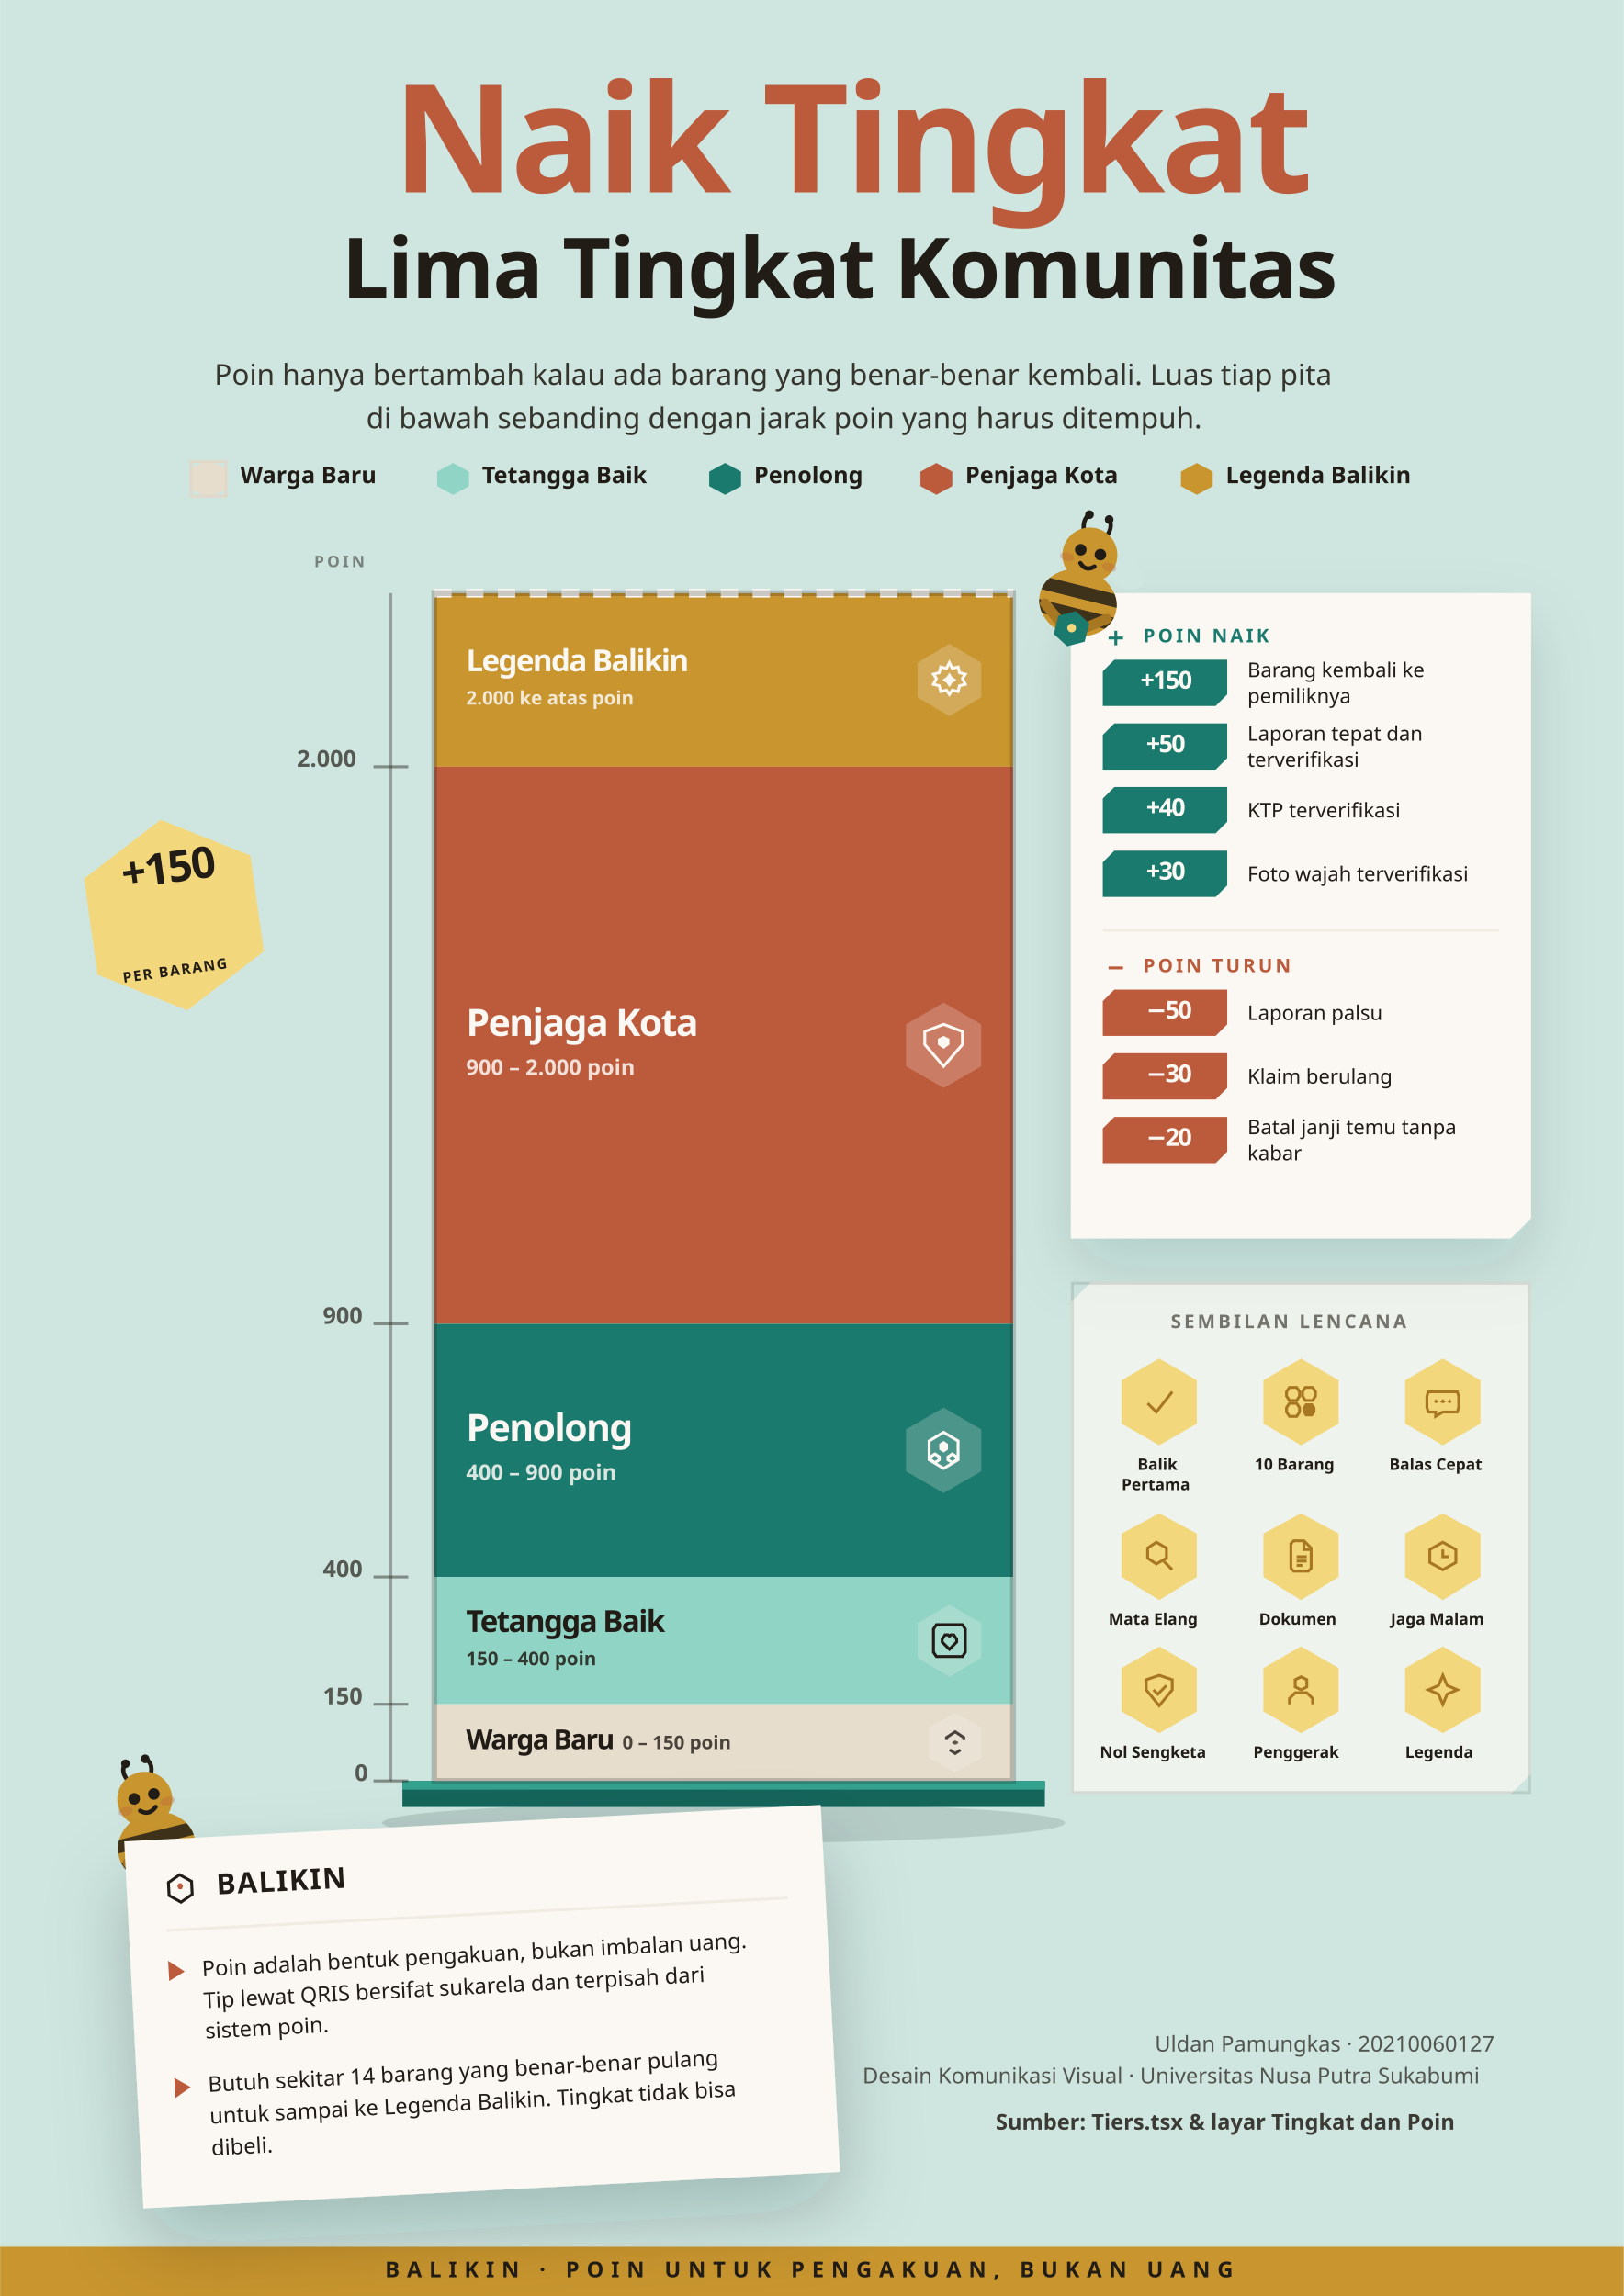
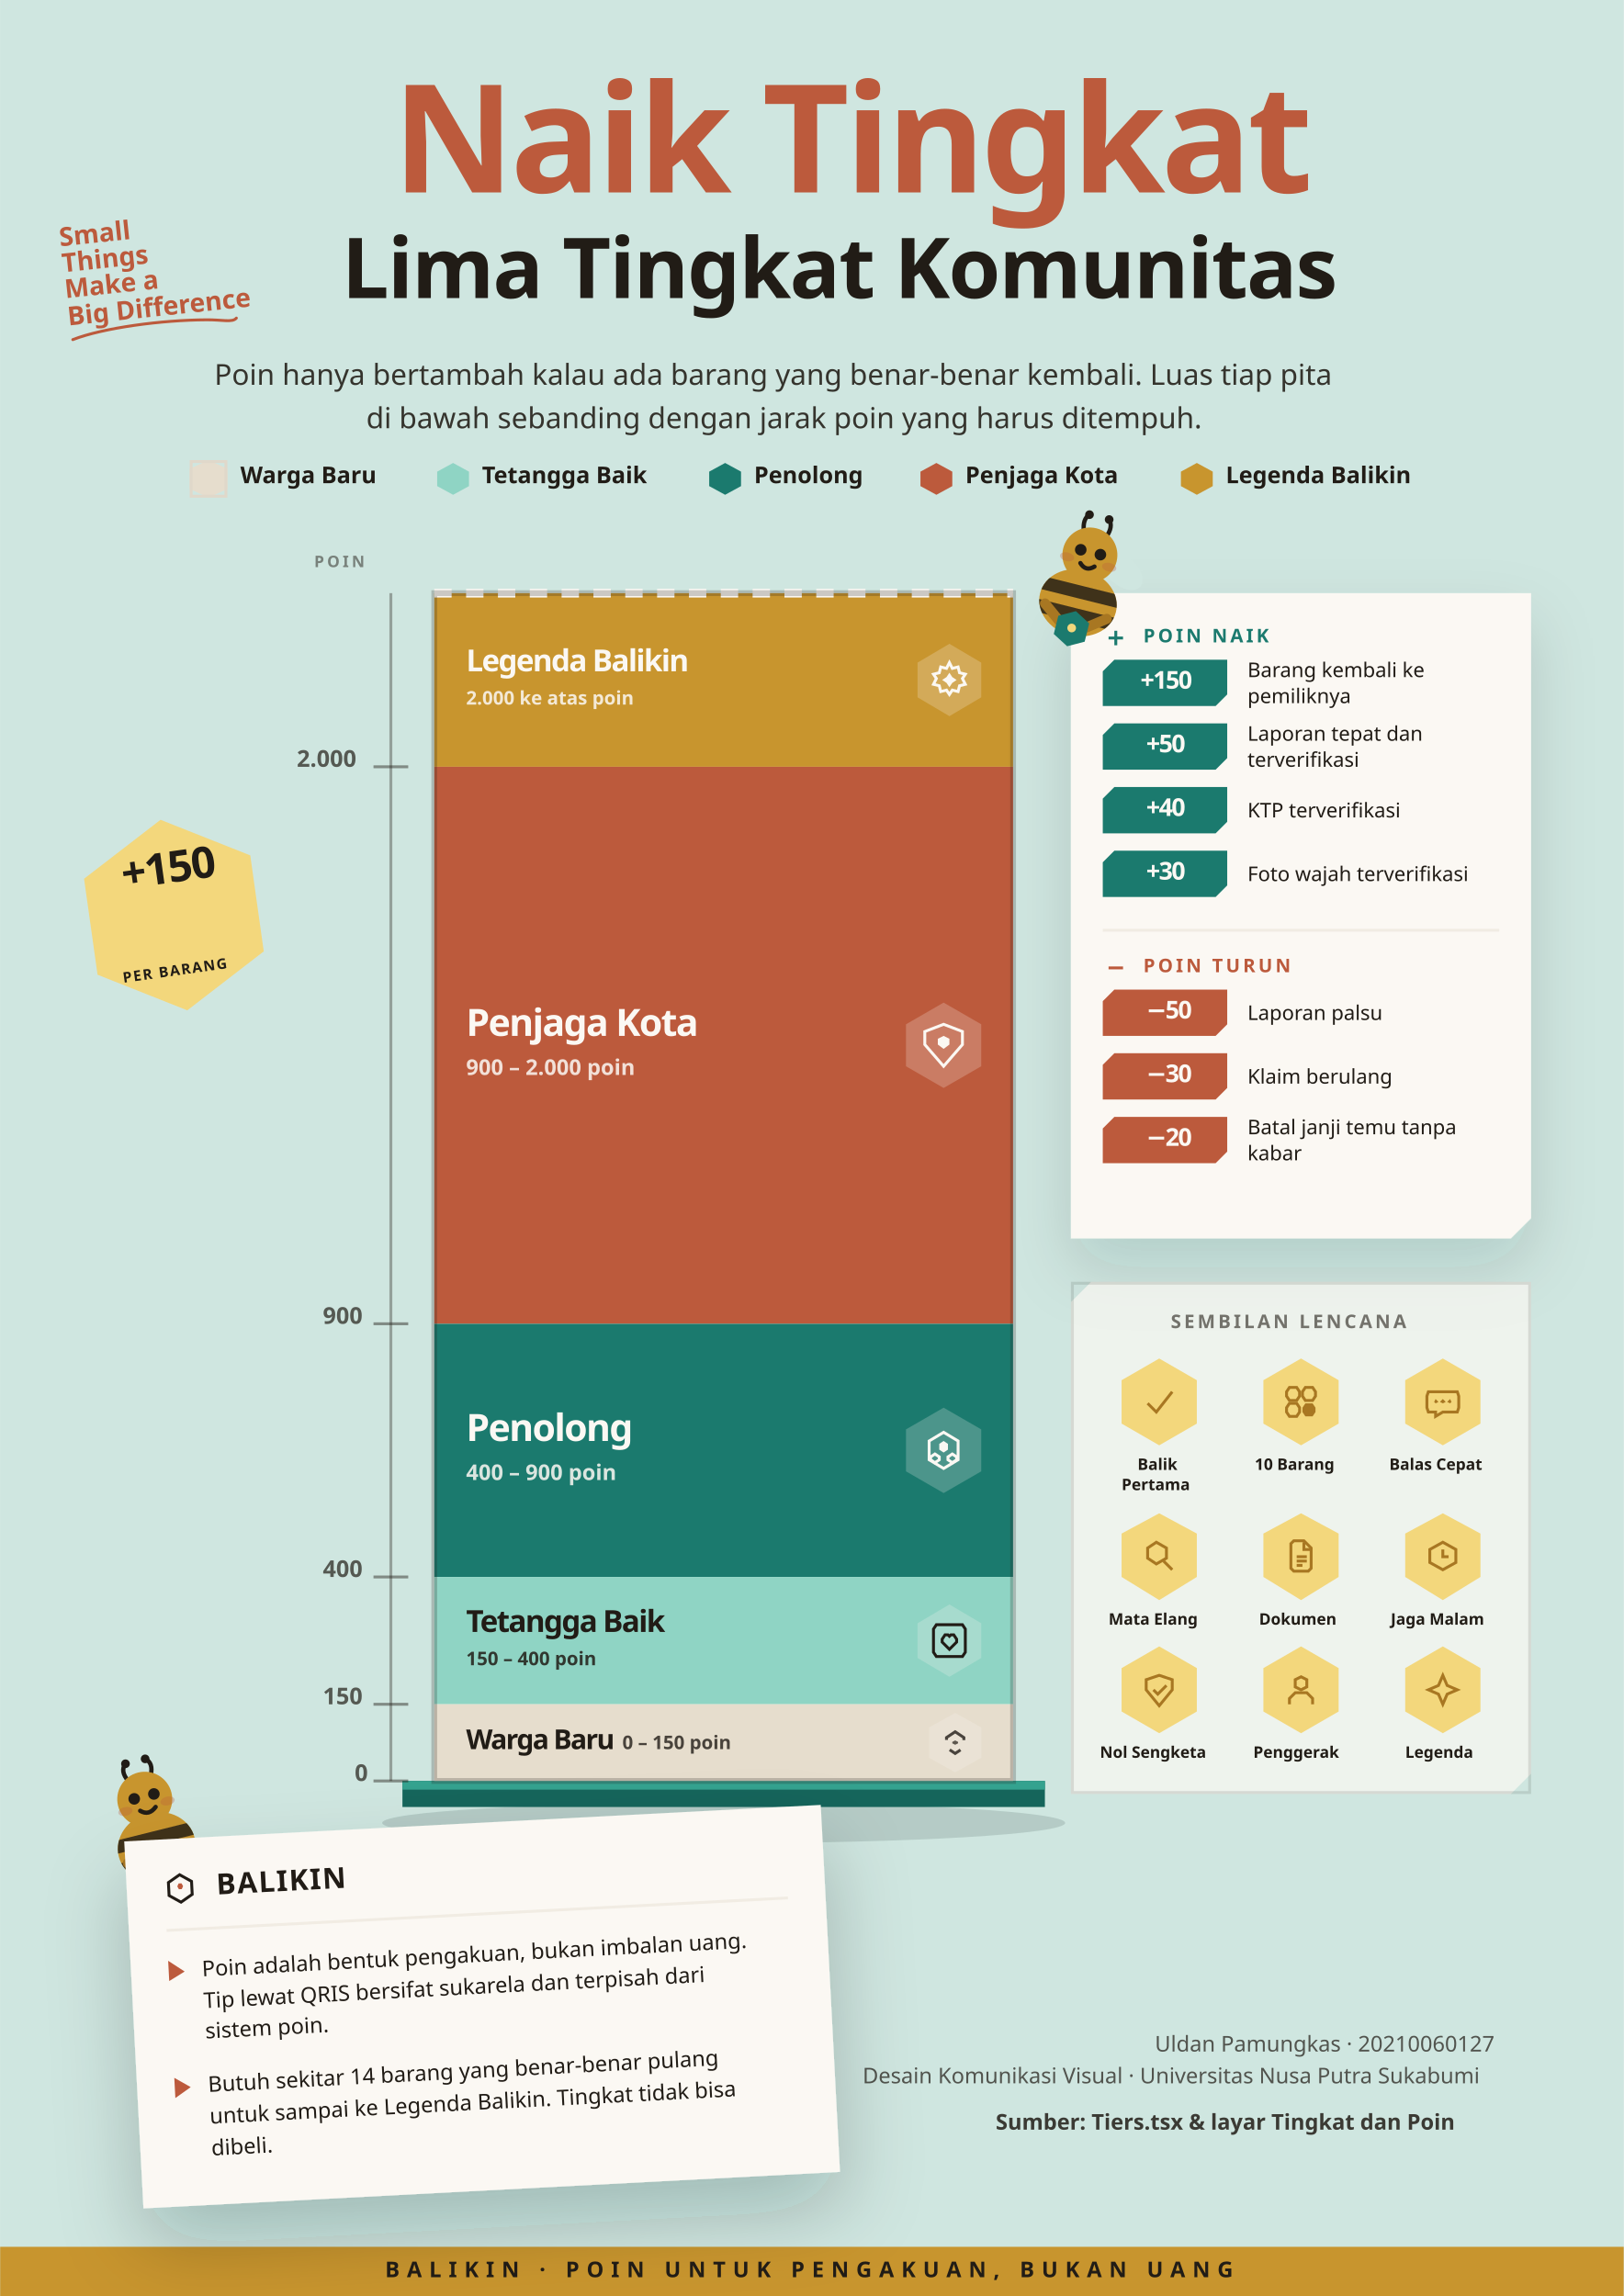
- <svg xmlns="http://www.w3.org/2000/svg" width="297mm" height="420mm" viewBox="0 0 1122 1587" role="img" aria-label="Infografis Balikin — I3 Naik Tingkat">
+ <svg xmlns="http://www.w3.org/2000/svg" width="297mm" height="420mm" viewBox="0 0 1122 1587" role="img" aria-label="Balikin — Naik Tingkat (cadangan)">
  <defs>
    <clipPath id="c3">
      <path d="M656 445L678 458L678 482L656 495L634 482L634 458Z" />
    </clipPath>
    <clipPath id="c5">
      <path d="M652 693L678 708L678 737L652 752L626 737L626 708Z" />
    </clipPath>
    <clipPath id="c7">
      <path d="M652 973L678 988L678 1017L652 1032L626 1017L626 988Z" />
    </clipPath>
    <clipPath id="c9">
      <path d="M656 1109L678 1122L678 1146L656 1159L634 1146L634 1122Z" />
    </clipPath>
    <clipPath id="c11">
      <path d="M660 1184L678 1194L678 1215L660 1225L642 1215L642 1194Z" />
    </clipPath>
    <filter id="f13" x="-60%" y="-60%" width="220%" height="220%">
      <feDropShadow dx="0" dy="20" stdDeviation="22" flood-color="#0C2824" flood-opacity="0.14" />
    </filter>
    <clipPath id="c14">
      <path d="M754 410L1058 410L1058 842L1044 856L740 856L740 424Z" />
    </clipPath>
    <clipPath id="c16">
      <path d="M754 410L1058 410L1058 842L1044 856L740 856L740 424Z" />
    </clipPath>
    <clipPath id="c17">
      <path d="M754 410L1058 410L1058 842L1044 856L740 856L740 424Z" />
    </clipPath>
    <clipPath id="c18">
      <path d="M754 410L1058 410L1058 842L1044 856L740 856L740 424Z" />
    </clipPath>
    <clipPath id="c19">
      <path d="M770 456L848 456L848 480L840 488L762 488L762 464Z" />
    </clipPath>
    <clipPath id="c20">
      <path d="M754 410L1058 410L1058 842L1044 856L740 856L740 424Z" />
    </clipPath>
    <clipPath id="c21">
      <path d="M754 410L1058 410L1058 842L1044 856L740 856L740 424Z" />
    </clipPath>
    <clipPath id="c22">
      <path d="M754 410L1058 410L1058 842L1044 856L740 856L740 424Z" />
    </clipPath>
    <clipPath id="c23">
      <path d="M770 500L848 500L848 524L840 532L762 532L762 508Z" />
    </clipPath>
    <clipPath id="c24">
      <path d="M754 410L1058 410L1058 842L1044 856L740 856L740 424Z" />
    </clipPath>
    <clipPath id="c25">
      <path d="M754 410L1058 410L1058 842L1044 856L740 856L740 424Z" />
    </clipPath>
    <clipPath id="c26">
      <path d="M754 410L1058 410L1058 842L1044 856L740 856L740 424Z" />
    </clipPath>
    <clipPath id="c27">
      <path d="M770 544L848 544L848 568L840 576L762 576L762 552Z" />
    </clipPath>
    <clipPath id="c28">
      <path d="M754 410L1058 410L1058 842L1044 856L740 856L740 424Z" />
    </clipPath>
    <clipPath id="c29">
      <path d="M754 410L1058 410L1058 842L1044 856L740 856L740 424Z" />
    </clipPath>
    <clipPath id="c30">
      <path d="M754 410L1058 410L1058 842L1044 856L740 856L740 424Z" />
    </clipPath>
    <clipPath id="c31">
      <path d="M770 588L848 588L848 612L840 620L762 620L762 596Z" />
    </clipPath>
    <clipPath id="c32">
      <path d="M754 410L1058 410L1058 842L1044 856L740 856L740 424Z" />
    </clipPath>
    <clipPath id="c33">
      <path d="M754 410L1058 410L1058 842L1044 856L740 856L740 424Z" />
    </clipPath>
    <clipPath id="c34">
      <path d="M754 410L1058 410L1058 842L1044 856L740 856L740 424Z" />
    </clipPath>
    <clipPath id="c36">
      <path d="M754 410L1058 410L1058 842L1044 856L740 856L740 424Z" />
    </clipPath>
    <clipPath id="c37">
      <path d="M754 410L1058 410L1058 842L1044 856L740 856L740 424Z" />
    </clipPath>
    <clipPath id="c38">
      <path d="M754 410L1058 410L1058 842L1044 856L740 856L740 424Z" />
    </clipPath>
    <clipPath id="c39">
      <path d="M770 684L848 684L848 708L840 716L762 716L762 692Z" />
    </clipPath>
    <clipPath id="c40">
      <path d="M754 410L1058 410L1058 842L1044 856L740 856L740 424Z" />
    </clipPath>
    <clipPath id="c41">
      <path d="M754 410L1058 410L1058 842L1044 856L740 856L740 424Z" />
    </clipPath>
    <clipPath id="c42">
      <path d="M754 410L1058 410L1058 842L1044 856L740 856L740 424Z" />
    </clipPath>
    <clipPath id="c43">
      <path d="M770 728L848 728L848 752L840 760L762 760L762 736Z" />
    </clipPath>
    <clipPath id="c44">
      <path d="M754 410L1058 410L1058 842L1044 856L740 856L740 424Z" />
    </clipPath>
    <clipPath id="c45">
      <path d="M754 410L1058 410L1058 842L1044 856L740 856L740 424Z" />
    </clipPath>
    <clipPath id="c46">
      <path d="M754 410L1058 410L1058 842L1044 856L740 856L740 424Z" />
    </clipPath>
    <clipPath id="c47">
      <path d="M770 772L848 772L848 796L840 804L762 804L762 780Z" />
    </clipPath>
    <clipPath id="c48">
      <path d="M754 410L1058 410L1058 842L1044 856L740 856L740 424Z" />
    </clipPath>
    <clipPath id="c49">
      <path d="M754 886L1058 886L1058 1226L1044 1240L740 1240L740 900Z" />
    </clipPath>
    <clipPath id="c50">
      <path d="M754 886L1058 886L1058 1226L1044 1240L740 1240L740 900Z" />
    </clipPath>
    <clipPath id="c51">
      <path d="M754 886L1058 886L1058 1226L1044 1240L740 1240L740 900Z" />
    </clipPath>
    <clipPath id="c52">
      <path d="M801 939L827 954L827 984L801 999L775 984L775 954Z" />
    </clipPath>
    <clipPath id="c54">
      <path d="M754 886L1058 886L1058 1226L1044 1240L740 1240L740 900Z" />
    </clipPath>
    <clipPath id="c55">
      <path d="M754 886L1058 886L1058 1226L1044 1240L740 1240L740 900Z" />
    </clipPath>
    <clipPath id="c56">
      <path d="M754 886L1058 886L1058 1226L1044 1240L740 1240L740 900Z" />
    </clipPath>
    <clipPath id="c57">
      <path d="M899 939L925 954L925 984L899 999L873 984L873 954Z" />
    </clipPath>
    <clipPath id="c59">
      <path d="M754 886L1058 886L1058 1226L1044 1240L740 1240L740 900Z" />
    </clipPath>
    <clipPath id="c60">
      <path d="M754 886L1058 886L1058 1226L1044 1240L740 1240L740 900Z" />
    </clipPath>
    <clipPath id="c61">
      <path d="M754 886L1058 886L1058 1226L1044 1240L740 1240L740 900Z" />
    </clipPath>
    <clipPath id="c62">
      <path d="M997 939L1023 954L1023 984L997 999L971 984L971 954Z" />
    </clipPath>
    <clipPath id="c64">
      <path d="M754 886L1058 886L1058 1226L1044 1240L740 1240L740 900Z" />
    </clipPath>
    <clipPath id="c65">
      <path d="M754 886L1058 886L1058 1226L1044 1240L740 1240L740 900Z" />
    </clipPath>
    <clipPath id="c66">
      <path d="M754 886L1058 886L1058 1226L1044 1240L740 1240L740 900Z" />
    </clipPath>
    <clipPath id="c67">
      <path d="M801 1046L827 1060L827 1090L801 1106L775 1090L775 1060Z" />
    </clipPath>
    <clipPath id="c69">
      <path d="M754 886L1058 886L1058 1226L1044 1240L740 1240L740 900Z" />
    </clipPath>
    <clipPath id="c70">
      <path d="M754 886L1058 886L1058 1226L1044 1240L740 1240L740 900Z" />
    </clipPath>
    <clipPath id="c71">
      <path d="M754 886L1058 886L1058 1226L1044 1240L740 1240L740 900Z" />
    </clipPath>
    <clipPath id="c72">
      <path d="M899 1046L925 1060L925 1090L899 1106L873 1090L873 1060Z" />
    </clipPath>
    <clipPath id="c74">
      <path d="M754 886L1058 886L1058 1226L1044 1240L740 1240L740 900Z" />
    </clipPath>
    <clipPath id="c75">
      <path d="M754 886L1058 886L1058 1226L1044 1240L740 1240L740 900Z" />
    </clipPath>
    <clipPath id="c76">
      <path d="M754 886L1058 886L1058 1226L1044 1240L740 1240L740 900Z" />
    </clipPath>
    <clipPath id="c77">
      <path d="M997 1046L1023 1060L1023 1090L997 1106L971 1090L971 1060Z" />
    </clipPath>
    <clipPath id="c79">
      <path d="M754 886L1058 886L1058 1226L1044 1240L740 1240L740 900Z" />
    </clipPath>
    <clipPath id="c80">
      <path d="M754 886L1058 886L1058 1226L1044 1240L740 1240L740 900Z" />
    </clipPath>
    <clipPath id="c81">
      <path d="M754 886L1058 886L1058 1226L1044 1240L740 1240L740 900Z" />
    </clipPath>
    <clipPath id="c82">
      <path d="M801 1138L827 1153L827 1183L801 1198L775 1183L775 1153Z" />
    </clipPath>
    <clipPath id="c84">
      <path d="M754 886L1058 886L1058 1226L1044 1240L740 1240L740 900Z" />
    </clipPath>
    <clipPath id="c85">
      <path d="M754 886L1058 886L1058 1226L1044 1240L740 1240L740 900Z" />
    </clipPath>
    <clipPath id="c86">
      <path d="M754 886L1058 886L1058 1226L1044 1240L740 1240L740 900Z" />
    </clipPath>
    <clipPath id="c87">
      <path d="M899 1138L925 1153L925 1183L899 1198L873 1183L873 1153Z" />
    </clipPath>
    <clipPath id="c89">
      <path d="M754 886L1058 886L1058 1226L1044 1240L740 1240L740 900Z" />
    </clipPath>
    <clipPath id="c90">
      <path d="M754 886L1058 886L1058 1226L1044 1240L740 1240L740 900Z" />
    </clipPath>
    <clipPath id="c91">
      <path d="M754 886L1058 886L1058 1226L1044 1240L740 1240L740 900Z" />
    </clipPath>
    <clipPath id="c92">
      <path d="M997 1138L1023 1153L1023 1183L997 1198L971 1183L971 1153Z" />
    </clipPath>
    <clipPath id="c94">
      <path d="M754 886L1058 886L1058 1226L1044 1240L740 1240L740 900Z" />
    </clipPath>
-     <filter id="f98" x="-60%" y="-60%" width="220%" height="220%">
+     <filter id="f99" x="-60%" y="-60%" width="220%" height="220%">
      <feDropShadow dx="0" dy="26" stdDeviation="27" flood-color="#0C2824" flood-opacity="0.22" />
    </filter>
-     <clipPath id="c100">
+     <clipPath id="c101">
      <path d="M120 566L178 599L178 666L120 699L62 666L62 599Z" />
    </clipPath>
-     <clipPath id="c101">
+     <clipPath id="c102">
      <path d="M120 566L178 599L178 666L120 699L62 666L62 599Z" />
    </clipPath>
  </defs>
  <rect x="0" y="0" width="1122" height="1587" fill="#CFE6E0" />
  <rect x="0" y="0" width="1122" height="1587" fill="#CFE6E0" />
  <g fill="none">
    <ellipse cx="500" cy="1260" rx="236" ry="14" fill="#0C2824" opacity=".14" />
    <rect x="300" y="410" width="400" height="821" fill="#FBF8F3" />
    <rect x="278" y="1231" width="444" height="18" fill="#15655B" />
    <rect x="278" y="1231" width="444" height="6" fill="#34A28F" />
  </g>
  <g fill="none">
    <path d="M270 410V1231" stroke="#211C16" stroke-width="2" opacity=".35" />
    <path d="M258 530H282" stroke="#211C16" stroke-width="2" opacity=".45" />
    <path d="M258 915H282" stroke="#211C16" stroke-width="2" opacity=".45" />
    <path d="M258 1090H282" stroke="#211C16" stroke-width="2" opacity=".45" />
    <path d="M258 1178H282" stroke="#211C16" stroke-width="2" opacity=".45" />
    <path d="M258 1231H282" stroke="#211C16" stroke-width="2" opacity=".45" />
  </g>
  <g opacity="0.7">
    <text x="205" y="530" font-family="Plus Jakarta Sans" font-size="16" font-weight="700" fill="#211C16">2.000</text>
  </g>
  <g opacity="0.7">
    <text x="223" y="915" font-family="Plus Jakarta Sans" font-size="16" font-weight="700" fill="#211C16">900</text>
  </g>
  <g opacity="0.7">
    <text x="223" y="1090" font-family="Plus Jakarta Sans" font-size="16" font-weight="700" fill="#211C16">400</text>
  </g>
  <g opacity="0.7">
    <text x="223" y="1178" font-family="Plus Jakarta Sans" font-size="16" font-weight="700" fill="#211C16">150</text>
  </g>
  <g opacity="0.7">
    <text x="245" y="1231" font-family="Plus Jakarta Sans" font-size="16" font-weight="700" fill="#211C16">0</text>
  </g>
  <g opacity="0.5">
    <text x="217" y="392" font-family="Plus Jakarta Sans" font-size="11" font-weight="700" fill="#211C16" letter-spacing="2">POIN</text>
  </g>
  <rect x="300" y="410" width="400" height="120" fill="#C8952E" />
  <text x="322" y="464" font-family="Archivo" font-size="21" font-weight="700" fill="#FBF8F3" letter-spacing="-1">Legenda Balikin</text>
  <g opacity="0.85">
    <text x="322" y="487" font-family="Plus Jakarta Sans" font-size="13" font-weight="600" fill="#FBF8F3">2.000 ke atas poin</text>
  </g>
  <path d="M656 445L678 458L678 482L656 495L634 482L634 458Z" fill="#FBF8F3" fill-opacity="0.22" />
  <g clip-path="url(#c3)">
    <g color="#FBF8F3" fill="none" stroke-linejoin="miter" stroke-miterlimit="8">
      <path d="M656 458L658 462L662 461L663 465L667 466L665 469L667 473L663 474L662 478L658 477L656 480L654 477L650 478L649 474L645 473L647 469L645 466L649 465L650 461L654 462Z" stroke="currentColor" stroke-width="2" />
      <path d="M656 465L658 468L661 470L658 472L656 475L654 472L651 470L654 468Z" fill="currentColor" />
    </g>
  </g>
  <rect x="300" y="530" width="400" height="385" fill="#BC5A3C" />
  <text x="322" y="716" font-family="Archivo" font-size="26" font-weight="700" fill="#FBF8F3" letter-spacing="-1">Penjaga Kota</text>
  <g opacity="0.85">
    <text x="322" y="743" font-family="Plus Jakarta Sans" font-size="15" font-weight="600" fill="#FBF8F3">900 – 2.000 poin</text>
  </g>
  <path d="M652 693L678 708L678 737L652 752L626 737L626 708Z" fill="#FBF8F3" fill-opacity="0.22" />
  <g clip-path="url(#c5)">
    <g color="#FBF8F3" fill="none" stroke-linejoin="miter" stroke-miterlimit="8">
      <path d="M652 708L665 713V722L652 737L639 722V713Z" stroke="currentColor" stroke-width="2" />
      <path d="M652 716L656 718V722L652 725L648 722V718Z" fill="currentColor" />
    </g>
  </g>
  <rect x="300" y="915" width="400" height="175" fill="#1B7A6E" />
  <text x="322" y="996" font-family="Archivo" font-size="26" font-weight="700" fill="#FBF8F3" letter-spacing="-1">Penolong</text>
  <g opacity="0.85">
    <text x="322" y="1023" font-family="Plus Jakarta Sans" font-size="15" font-weight="600" fill="#FBF8F3">400 – 900 poin</text>
  </g>
  <path d="M652 973L678 988L678 1017L652 1032L626 1017L626 988Z" fill="#FBF8F3" fill-opacity="0.22" />
  <g clip-path="url(#c7)">
    <g color="#FBF8F3" fill="none" stroke-linejoin="miter" stroke-miterlimit="8">
      <path d="M652 990L662 996V1009L652 1015L642 1009V996Z" stroke="currentColor" stroke-width="2" />
      <path d="M652 996L655 998V1002L652 1004L649 1002V998Z" fill="currentColor" />
      <path d="M646 1005L649 1007V1009L646 1011L643 1009V1007Z" stroke="currentColor" stroke-width="2" />
      <path d="M658 1005L661 1007V1009L658 1011L655 1009V1007Z" stroke="currentColor" stroke-width="2" />
    </g>
  </g>
  <rect x="300" y="1090" width="400" height="88" fill="#8FD4C4" />
  <text x="322" y="1128" font-family="Archivo" font-size="21" font-weight="700" fill="#211C16" letter-spacing="-1">Tetangga Baik</text>
  <g opacity="0.85">
    <text x="322" y="1151" font-family="Plus Jakarta Sans" font-size="13" font-weight="600" fill="#211C16">150 – 400 poin</text>
  </g>
  <path d="M656 1109L678 1122L678 1146L656 1159L634 1146L634 1122Z" fill="#FBF8F3" fill-opacity="0.22" />
  <g clip-path="url(#c9)">
    <g color="#211C16" fill="none" stroke-linejoin="miter" stroke-miterlimit="8">
      <path d="M647 1123H665L667 1126V1142L665 1145H647L645 1142V1126Z" stroke="currentColor" stroke-width="2" />
      <path d="M656 1140L651 1135V1133L653 1130H655L656 1131L657 1130H659L661 1133V1135Z" stroke="currentColor" stroke-width="2" />
    </g>
  </g>
  <rect x="300" y="1178" width="400" height="53" fill="#E6DDCD" />
  <text x="322" y="1209" font-family="Archivo" font-size="19" font-weight="700" fill="#211C16" letter-spacing="-1">Warga Baru</text>
  <g opacity="0.8">
    <text x="430" y="1209" font-family="Plus Jakarta Sans" font-size="13" font-weight="600" fill="#211C16">0 – 150 poin</text>
  </g>
  <path d="M660 1184L678 1194L678 1215L660 1225L642 1215L642 1194Z" fill="#FBF8F3" fill-opacity="0.22" />
  <g clip-path="url(#c11)">
    <g color="#211C16" fill="none" stroke-linejoin="miter" stroke-miterlimit="8">
      <path d="M660 1197L666 1201V1208L660 1212L654 1208V1201Z" stroke="currentColor" stroke-width="2" stroke-dasharray="9 8" opacity=".8" />
      <path d="M660 1203L662 1204V1205L660 1206L658 1205V1204Z" fill="currentColor" opacity=".7" />
    </g>
  </g>
  <path d="M754 410L1058 410L1058 842L1044 856L740 856L740 424Z" fill="#FBF8F3" filter="url(#f13)" />
  <g clip-path="url(#c14)">
    <g color="#1B7A6E" fill="none" stroke-linejoin="miter" stroke-miterlimit="8">
      <path d="M771 436V446M766 441H776" stroke="currentColor" stroke-width="2" />
    </g>
  </g>
  <g clip-path="url(#c16)">
    <text x="790" y="444" font-family="Plus Jakarta Sans" font-size="13" font-weight="700" fill="#1B7A6E" letter-spacing="2">POIN NAIK</text>
  </g>
  <g clip-path="url(#c17)">
    <path d="M770 456L848 456L848 480L840 488L762 488L762 464Z" fill="#1B7A6E" />
  </g>
  <g clip-path="url(#c18)">
    <g clip-path="url(#c19)">
      <text x="788" y="476" font-family="Archivo" font-size="17" font-weight="700" fill="#FBF8F3" letter-spacing="-1">+150</text>
    </g>
  </g>
  <g clip-path="url(#c20)">
    <text x="862" y="468" font-family="Plus Jakarta Sans" font-size="14" font-weight="400" fill="#211C16">Barang kembali ke</text>
    <text x="862" y="486" font-family="Plus Jakarta Sans" font-size="14" font-weight="400" fill="#211C16">pemiliknya</text>
  </g>
  <g clip-path="url(#c21)">
    <path d="M770 500L848 500L848 524L840 532L762 532L762 508Z" fill="#1B7A6E" />
  </g>
  <g clip-path="url(#c22)">
    <g clip-path="url(#c23)">
      <text x="792" y="520" font-family="Archivo" font-size="17" font-weight="700" fill="#FBF8F3" letter-spacing="-1">+50</text>
    </g>
  </g>
  <g clip-path="url(#c24)">
    <text x="862" y="512" font-family="Plus Jakarta Sans" font-size="14" font-weight="400" fill="#211C16">Laporan tepat dan</text>
    <text x="862" y="530" font-family="Plus Jakarta Sans" font-size="14" font-weight="400" fill="#211C16">terverifikasi</text>
  </g>
  <g clip-path="url(#c25)">
    <path d="M770 544L848 544L848 568L840 576L762 576L762 552Z" fill="#1B7A6E" />
  </g>
  <g clip-path="url(#c26)">
    <g clip-path="url(#c27)">
      <text x="792" y="564" font-family="Archivo" font-size="17" font-weight="700" fill="#FBF8F3" letter-spacing="-1">+40</text>
    </g>
  </g>
  <g clip-path="url(#c28)">
    <text x="862" y="565" font-family="Plus Jakarta Sans" font-size="14" font-weight="400" fill="#211C16">KTP terverifikasi</text>
  </g>
  <g clip-path="url(#c29)">
    <path d="M770 588L848 588L848 612L840 620L762 620L762 596Z" fill="#1B7A6E" />
  </g>
  <g clip-path="url(#c30)">
    <g clip-path="url(#c31)">
      <text x="792" y="608" font-family="Archivo" font-size="17" font-weight="700" fill="#FBF8F3" letter-spacing="-1">+30</text>
    </g>
  </g>
  <g clip-path="url(#c32)">
    <text x="862" y="609" font-family="Plus Jakarta Sans" font-size="14" font-weight="400" fill="#211C16">Foto wajah terverifikasi</text>
  </g>
  <g clip-path="url(#c33)">
    <rect x="762" y="642" width="274" height="2" fill="#F1ECE3" />
  </g>
  <g clip-path="url(#c34)">
    <g color="#BC5A3C" fill="none" stroke-linejoin="miter" stroke-miterlimit="8">
      <path d="M766 669H776" stroke="currentColor" stroke-width="2" />
    </g>
  </g>
  <g clip-path="url(#c36)">
    <text x="790" y="672" font-family="Plus Jakarta Sans" font-size="13" font-weight="700" fill="#BC5A3C" letter-spacing="2">POIN TURUN</text>
  </g>
  <g clip-path="url(#c37)">
    <path d="M770 684L848 684L848 708L840 716L762 716L762 692Z" fill="#BC5A3C" />
  </g>
  <g clip-path="url(#c38)">
    <g clip-path="url(#c39)">
      <text x="792" y="704" font-family="Archivo" font-size="17" font-weight="700" fill="#FBF8F3" letter-spacing="-1">−50</text>
    </g>
  </g>
  <g clip-path="url(#c40)">
    <text x="862" y="705" font-family="Plus Jakarta Sans" font-size="14" font-weight="400" fill="#211C16">Laporan palsu</text>
  </g>
  <g clip-path="url(#c41)">
    <path d="M770 728L848 728L848 752L840 760L762 760L762 736Z" fill="#BC5A3C" />
  </g>
  <g clip-path="url(#c42)">
    <g clip-path="url(#c43)">
      <text x="792" y="748" font-family="Archivo" font-size="17" font-weight="700" fill="#FBF8F3" letter-spacing="-1">−30</text>
    </g>
  </g>
  <g clip-path="url(#c44)">
    <text x="862" y="749" font-family="Plus Jakarta Sans" font-size="14" font-weight="400" fill="#211C16">Klaim berulang</text>
  </g>
  <g clip-path="url(#c45)">
    <path d="M770 772L848 772L848 796L840 804L762 804L762 780Z" fill="#BC5A3C" />
  </g>
  <g clip-path="url(#c46)">
    <g clip-path="url(#c47)">
      <text x="792" y="792" font-family="Archivo" font-size="17" font-weight="700" fill="#FBF8F3" letter-spacing="-1">−20</text>
    </g>
  </g>
  <g clip-path="url(#c48)">
    <text x="862" y="784" font-family="Plus Jakarta Sans" font-size="14" font-weight="400" fill="#211C16">Batal janji temu tanpa</text>
    <text x="862" y="802" font-family="Plus Jakarta Sans" font-size="14" font-weight="400" fill="#211C16">kabar</text>
  </g>
  <path d="M754 886L1058 886L1058 1226L1044 1240L740 1240L740 900Z" fill="#FBF8F3" fill-opacity="0.7" />
  <rect x="741" y="887" width="316" height="352" fill="none" stroke="#211C16" stroke-width="2" stroke-opacity="0.12" />
  <g clip-path="url(#c49)">
    <g opacity="0.6">
      <text x="809" y="918" font-family="Plus Jakarta Sans" font-size="13" font-weight="700" fill="#211C16" letter-spacing="2">SEMBILAN LENCANA</text>
    </g>
  </g>
  <g clip-path="url(#c50)">
    <path d="M801 939L827 954L827 984L801 999L775 984L775 954Z" fill="#F3D77C" />
  </g>
  <g clip-path="url(#c51)">
    <g clip-path="url(#c52)">
      <g color="#A87722" fill="none" stroke-linejoin="miter" stroke-miterlimit="8">
        <path d="M793 970 799 976 810 962" stroke="currentColor" stroke-width="2" />
      </g>
    </g>
  </g>
  <g clip-path="url(#c54)">
    <text x="786" y="1016" font-family="Plus Jakarta Sans" font-size="11" font-weight="600" fill="#211C16">Balik</text>
    <text x="775" y="1030" font-family="Plus Jakarta Sans" font-size="11" font-weight="600" fill="#211C16">Pertama</text>
  </g>
  <g clip-path="url(#c55)">
    <path d="M899 939L925 954L925 984L899 999L873 984L873 954Z" fill="#F3D77C" />
  </g>
  <g clip-path="url(#c56)">
    <g clip-path="url(#c57)">
      <g color="#A87722" fill="none" stroke-linejoin="miter" stroke-miterlimit="8">
        <path d="M891 959H896L898 962V965L896 968H891L889 965V962Z" stroke="currentColor" stroke-width="2" />
        <path d="M902 959H907L909 962V965L907 968H902L900 965V962Z" stroke="currentColor" stroke-width="2" />
        <path d="M891 970H896L898 973V976L896 979H891L889 976V973Z" stroke="currentColor" stroke-width="2" />
        <path d="M902 970H907L909 973V976L907 979H902L900 976V973Z" fill="currentColor" />
      </g>
    </g>
  </g>
  <g clip-path="url(#c59)">
    <text x="867" y="1016" font-family="Plus Jakarta Sans" font-size="11" font-weight="600" fill="#211C16">10 Barang</text>
  </g>
  <g clip-path="url(#c60)">
    <path d="M997 939L1023 954L1023 984L997 999L971 984L971 954Z" fill="#F3D77C" />
  </g>
  <g clip-path="url(#c61)">
    <g clip-path="url(#c62)">
      <g color="#A87722" fill="none" stroke-linejoin="miter" stroke-miterlimit="8">
        <path d="M987 962H1007L1008 965V973L1007 976H997L992 979V976H987L986 973V965Z" stroke="currentColor" stroke-width="2" />
        <path d="M992 967L994 969L992 970L991 969Z" fill="currentColor" />
        <path d="M997 967L999 969L997 970L995 969Z" fill="currentColor" />
        <path d="M1002 967L1003 969L1002 970L1000 969Z" fill="currentColor" />
      </g>
    </g>
  </g>
  <g clip-path="url(#c64)">
    <text x="960" y="1016" font-family="Plus Jakarta Sans" font-size="11" font-weight="600" fill="#211C16">Balas Cepat</text>
  </g>
  <g clip-path="url(#c65)">
    <path d="M801 1046L827 1060L827 1090L801 1106L775 1090L775 1060Z" fill="#F3D77C" />
  </g>
  <g clip-path="url(#c66)">
    <g clip-path="url(#c67)">
      <g color="#A87722" fill="none" stroke-linejoin="miter" stroke-miterlimit="8">
        <path d="M799 1066L806 1070V1077L799 1081L793 1077V1070Z" stroke="currentColor" stroke-width="2" />
        <path d="M804 1079L810 1085" stroke="currentColor" stroke-width="2" />
      </g>
    </g>
  </g>
  <g clip-path="url(#c69)">
    <text x="766" y="1123" font-family="Plus Jakarta Sans" font-size="11" font-weight="600" fill="#211C16">Mata Elang</text>
  </g>
  <g clip-path="url(#c70)">
    <path d="M899 1046L925 1060L925 1090L899 1106L873 1090L873 1060Z" fill="#F3D77C" />
  </g>
  <g clip-path="url(#c71)">
    <g clip-path="url(#c72)">
      <g color="#A87722" fill="none" stroke-linejoin="miter" stroke-miterlimit="8">
        <path d="M892 1067L894 1065H901L906 1070V1084L904 1086H894L892 1084Z" stroke="currentColor" stroke-width="2" />
        <path d="M901 1066V1071H906" stroke="currentColor" stroke-width="2" />
        <path d="M896 1076H903M896 1079H903M896 1082H900" stroke="currentColor" stroke-width="2" />
      </g>
    </g>
  </g>
  <g clip-path="url(#c74)">
    <text x="870" y="1123" font-family="Plus Jakarta Sans" font-size="11" font-weight="600" fill="#211C16">Dokumen</text>
  </g>
  <g clip-path="url(#c75)">
    <path d="M997 1046L1023 1060L1023 1090L997 1106L971 1090L971 1060Z" fill="#F3D77C" />
  </g>
  <g clip-path="url(#c76)">
    <g clip-path="url(#c77)">
      <g color="#A87722" fill="none" stroke-linejoin="miter" stroke-miterlimit="8">
        <path d="M997 1066L1006 1071V1080L997 1085L988 1080V1071Z" stroke="currentColor" stroke-width="2" />
        <path d="M997 1071V1076H1001" stroke="currentColor" stroke-width="2" />
      </g>
    </g>
  </g>
  <g clip-path="url(#c79)">
    <text x="961" y="1123" font-family="Plus Jakarta Sans" font-size="11" font-weight="600" fill="#211C16">Jaga Malam</text>
  </g>
  <g clip-path="url(#c80)">
    <path d="M801 1138L827 1153L827 1183L801 1198L775 1183L775 1153Z" fill="#F3D77C" />
  </g>
  <g clip-path="url(#c81)">
    <g clip-path="url(#c82)">
      <g color="#A87722" fill="none" stroke-linejoin="miter" stroke-miterlimit="8">
        <path d="M801 1158L810 1161V1168L801 1179L792 1168V1161Z" stroke="currentColor" stroke-width="2" />
        <path d="M797 1168L800 1171L806 1165" stroke="currentColor" stroke-width="2" />
      </g>
    </g>
  </g>
  <g clip-path="url(#c84)">
    <text x="760" y="1215" font-family="Plus Jakarta Sans" font-size="11" font-weight="600" fill="#211C16">Nol Sengketa</text>
  </g>
  <g clip-path="url(#c85)">
    <path d="M899 1138L925 1153L925 1183L899 1198L873 1183L873 1153Z" fill="#F3D77C" />
  </g>
  <g clip-path="url(#c86)">
    <g clip-path="url(#c87)">
      <g color="#A87722" fill="none" stroke-linejoin="miter" stroke-miterlimit="8">
        <path d="M899 1159L903 1161V1166L899 1168L895 1166V1161Z" stroke="currentColor" stroke-width="2" />
        <path d="M891 1178V1174L895 1170H903L907 1174V1178" stroke="currentColor" stroke-width="2" />
      </g>
    </g>
  </g>
  <g clip-path="url(#c89)">
    <text x="866" y="1215" font-family="Plus Jakarta Sans" font-size="11" font-weight="600" fill="#211C16">Penggerak</text>
  </g>
  <g clip-path="url(#c90)">
    <path d="M997 1138L1023 1153L1023 1183L997 1198L971 1183L971 1153Z" fill="#F3D77C" />
  </g>
  <g clip-path="url(#c91)">
    <g clip-path="url(#c92)">
      <g color="#A87722" fill="none" stroke-linejoin="miter" stroke-miterlimit="8">
        <path d="M997 1158L1000 1165L1007 1168L1000 1171L997 1178L994 1171L987 1168L994 1165Z" stroke="currentColor" stroke-width="2" />
      </g>
    </g>
  </g>
  <g clip-path="url(#c94)">
    <text x="971" y="1215" font-family="Plus Jakarta Sans" font-size="11" font-weight="600" fill="#211C16">Legenda</text>
  </g>
  <g fill="none">
    <path d="M300 410H700" stroke="#FBF8F3" stroke-width="6" stroke-dasharray="12 10" />
    <rect x="300" y="410" width="400" height="821" fill="none" stroke="#211C16" stroke-width="4" opacity=".22" />
  </g>
  <g transform="rotate(14 748 404)">
    <defs>
      <clipPath id="bdn-u96">
        <ellipse cx="748" cy="417" rx="27" ry="23" />
      </clipPath>
    </defs>
    <ellipse cx="724" cy="388" rx="17" ry="10" fill="#CFE6E0" transform="rotate(-28 724 388)" />
    <ellipse cx="772" cy="388" rx="17" ry="10" fill="#CFE6E0" transform="rotate(28 772 388)" />
    <ellipse cx="748" cy="417" rx="27" ry="23" fill="#C8952E" />
    <g clip-path="url(#bdn-u96)">
      <path d="M713 405h70v9H713z" fill="#211C16" opacity=".82" />
      <path d="M713 421h70v9H713z" fill="#211C16" opacity=".82" />
    </g>
    <path d="M740 368q-3 -8 1 -12" stroke="#211C16" stroke-width="3" stroke-linecap="round" fill="none" />
    <path d="M756 368q3 -8 -1 -12" stroke="#211C16" stroke-width="3" stroke-linecap="round" fill="none" />
    <circle cx="741" cy="356" r="3" fill="#211C16" />
    <circle cx="755" cy="356" r="3" fill="#211C16" />
    <circle cx="748" cy="383" r="19" fill="#C8952E" />
    <ellipse cx="733" cy="388" rx="5" ry="3" fill="#BC5A3C" opacity=".3" />
    <ellipse cx="763" cy="388" rx="5" ry="3" fill="#BC5A3C" opacity=".3" />
    <circle cx="741" cy="381" r="4" fill="#211C16" />
    <circle cx="755" cy="381" r="4" fill="#211C16" />
    <path d="M743 390q5 5 10 0" stroke="#211C16" stroke-width="3" stroke-linecap="round" fill="none" />
    <path d="M726 423L738 432" stroke="#A87722" stroke-width="7" stroke-linecap="round" fill="none" />
    <path d="M770 423L758 432" stroke="#A87722" stroke-width="7" stroke-linecap="round" fill="none" />
    <path d="M748 423L759 429V442L748 448L737 442V429Z" fill="#1B7A6E" />
    <circle cx="748" cy="435" r="3" fill="#F3D77C" />
  </g>
  <text x="271" y="133" font-family="Archivo" font-size="104" font-weight="700" fill="#BC5A3C" letter-spacing="-3">Naik Tingkat</text>
  <text x="236" y="206" font-family="Archivo" font-size="58" font-weight="700" fill="#211C16" letter-spacing="-1">Lima Tingkat Komunitas</text>
  <g opacity="0.88">
    <text x="148" y="266" font-family="Plus Jakarta Sans" font-size="20" font-weight="400" fill="#211C16">Poin hanya bertambah kalau ada barang yang benar-benar kembali. Luas tiap pita</text>
    <text x="253" y="296" font-family="Plus Jakarta Sans" font-size="20" font-weight="400" fill="#211C16">di bawah sebanding dengan jarak poin yang harus ditempuh.</text>
  </g>
  <path d="M144 318L157 324L157 338L144 344L131 338L131 324Z" fill="#E6DDCD" />
  <rect x="132" y="319" width="24" height="24" fill="none" stroke="#E0D8CA" stroke-width="2" />
  <text x="166" y="334" font-family="Plus Jakarta Sans" font-size="16" font-weight="600" fill="#211C16">Warga Baru</text>
  <path d="M313 320L324 326L324 336L313 342L302 336L302 326Z" fill="#8FD4C4" />
  <text x="333" y="334" font-family="Plus Jakarta Sans" font-size="16" font-weight="600" fill="#211C16">Tetangga Baik</text>
  <path d="M501 320L512 326L512 336L501 342L490 336L490 326Z" fill="#1B7A6E" />
  <text x="521" y="334" font-family="Plus Jakarta Sans" font-size="16" font-weight="600" fill="#211C16">Penolong</text>
  <path d="M647 320L658 326L658 336L647 342L636 336L636 326Z" fill="#BC5A3C" />
  <text x="667" y="334" font-family="Plus Jakarta Sans" font-size="16" font-weight="600" fill="#211C16">Penjaga Kota</text>
  <path d="M827 320L838 326L838 336L827 342L816 336L816 326Z" fill="#C8952E" />
  <text x="847" y="334" font-family="Plus Jakarta Sans" font-size="16" font-weight="600" fill="#211C16">Legenda Balikin</text>
  <g opacity="0.72">
    <text x="798" y="1418" font-family="Plus Jakarta Sans" font-size="15" font-weight="400" fill="#211C16">Uldan Pamungkas · 20210060127</text>
    <text x="596" y="1440" font-family="Plus Jakarta Sans" font-size="15" font-weight="400" fill="#211C16">Desain Komunikasi Visual · Universitas Nusa Putra Sukabumi</text>
  </g>
  <g opacity="0.85">
    <text x="688" y="1472" font-family="Plus Jakarta Sans" font-size="15" font-weight="600" fill="#211C16">Sumber: Tiers.tsx &amp; layar Tingkat dan Poin</text>
  </g>
+   <g transform="rotate(-6 103 192)">
+     <text x="44" y="164" font-family="Caveat" font-size="18" font-weight="600" fill="#BC5A3C">Small</text>
+   </g>
+   <g transform="rotate(-6 103 192)">
+     <text x="44" y="182" font-family="Caveat" font-size="18" font-weight="600" fill="#BC5A3C">Things</text>
+   </g>
+   <g transform="rotate(-6 103 192)">
+     <text x="44" y="200" font-family="Caveat" font-size="18" font-weight="600" fill="#BC5A3C">Make a</text>
+   </g>
+   <g transform="rotate(-6 103 192)">
+     <text x="44" y="219" font-family="Caveat" font-size="18" font-weight="600" fill="#BC5A3C">Big Difference</text>
+   </g>
+   <g transform="rotate(-6 103 192)">
+     <g fill="none">
+       <path d="M46 229C68 223 109 222 139 225c11 1 18 4 21 1" stroke="#BC5A3C" stroke-width="2" stroke-linecap="round" />
+     </g>
+   </g>
  <rect x="0" y="1553" width="1122" height="34" fill="#C8952E" />
  <text x="266" y="1574" font-family="Archivo" font-size="15" font-weight="700" fill="#211C16" letter-spacing="5">BALIKIN · POIN UNTUK PENGAKUAN, BUKAN UANG</text>
  <g transform="rotate(-14 105 1264)">
    <defs>
-       <clipPath id="bdn-u97">
+       <clipPath id="bdn-u98">
        <ellipse cx="105" cy="1277" rx="27" ry="24" />
      </clipPath>
    </defs>
    <ellipse cx="80" cy="1248" rx="18" ry="10" fill="#CFE6E0" transform="rotate(-28 80 1248)" />
    <ellipse cx="130" cy="1248" rx="18" ry="10" fill="#CFE6E0" transform="rotate(28 130 1248)" />
    <ellipse cx="105" cy="1277" rx="27" ry="24" fill="#C8952E" />
-     <g clip-path="url(#bdn-u97)">
+     <g clip-path="url(#bdn-u98)">
      <path d="M70 1266h71v9H70z" fill="#211C16" opacity=".82" />
      <path d="M70 1282h71v9H70z" fill="#211C16" opacity=".82" />
    </g>
    <path d="M97 1228q-4 -8 1 -12" stroke="#211C16" stroke-width="3" stroke-linecap="round" fill="none" />
    <path d="M113 1228q4 -8 -1 -12" stroke="#211C16" stroke-width="3" stroke-linecap="round" fill="none" />
    <circle cx="98" cy="1216" r="3" fill="#211C16" />
    <circle cx="112" cy="1216" r="3" fill="#211C16" />
    <circle cx="105" cy="1243" r="19" fill="#C8952E" />
    <ellipse cx="90" cy="1248" rx="5" ry="3" fill="#BC5A3C" opacity=".3" />
    <ellipse cx="120" cy="1248" rx="5" ry="3" fill="#BC5A3C" opacity=".3" />
    <circle cx="98" cy="1241" r="4" fill="#211C16" />
    <circle cx="112" cy="1241" r="4" fill="#211C16" />
    <path d="M100 1250q5 5 11 0" stroke="#211C16" stroke-width="3" stroke-linecap="round" fill="none" />
    <path d="M83 1283L94 1293" stroke="#A87722" stroke-width="7" stroke-linecap="round" fill="none" />
    <path d="M127 1283L116 1293" stroke="#A87722" stroke-width="7" stroke-linecap="round" fill="none" />
    <path d="M105 1283L116 1290V1303L105 1309L94 1303V1290Z" fill="#1B7A6E" />
    <circle cx="105" cy="1296" r="3" fill="#F3D77C" />
  </g>
  <g transform="rotate(-3 333 1386)">
-     <rect x="92" y="1260" width="482" height="254" fill="#FBF8F3" filter="url(#f98)" />
+     <rect x="92" y="1260" width="482" height="254" fill="#FBF8F3" filter="url(#f99)" />
  </g>
  <g transform="rotate(-3 333 1386)">
    <path d="M118 1324L548 1324L548 1322L118 1322Z" fill="#F1ECE3" />
  </g>
  <g transform="rotate(-3 333 1386)">
    <g fill="none">
      <path d="M129 1285L137 1290V1299L129 1304L121 1299V1290Z" stroke="#211C16" stroke-width="2" stroke-linejoin="miter" />
      <path d="M131 1293L130 1295H128L127 1293L128 1291H130Z" fill="#BC5A3C" />
    </g>
  </g>
  <g transform="rotate(-3 333 1386)">
    <text x="154" y="1300" font-family="Archivo" font-size="20" font-weight="700" fill="#211C16" letter-spacing="1">BALIKIN</text>
  </g>
  <g transform="rotate(-3 333 1386)">
    <path d="M118 1344L118 1358L129 1352L129 1352Z" fill="#BC5A3C" />
  </g>
  <g transform="rotate(-3 333 1386)">
    <text x="141" y="1356" font-family="Plus Jakarta Sans" font-size="15" font-weight="400" fill="#211C16">Poin adalah bentuk pengakuan, bukan imbalan uang.</text>
    <text x="141" y="1378" font-family="Plus Jakarta Sans" font-size="15" font-weight="400" fill="#211C16">Tip lewat QRIS bersifat sukarela dan terpisah dari</text>
    <text x="141" y="1399" font-family="Plus Jakarta Sans" font-size="15" font-weight="400" fill="#211C16">sistem poin.</text>
  </g>
  <g transform="rotate(-3 333 1386)">
    <path d="M118 1425L118 1439L129 1432L129 1432Z" fill="#BC5A3C" />
  </g>
  <g transform="rotate(-3 333 1386)">
    <text x="141" y="1436" font-family="Plus Jakarta Sans" font-size="15" font-weight="400" fill="#211C16">Butuh sekitar 14 barang yang benar-benar pulang</text>
    <text x="141" y="1458" font-family="Plus Jakarta Sans" font-size="15" font-weight="400" fill="#211C16">untuk sampai ke Legenda Balikin. Tingkat tidak bisa</text>
    <text x="141" y="1480" font-family="Plus Jakarta Sans" font-size="15" font-weight="400" fill="#211C16">dibeli.</text>
  </g>
  <g transform="rotate(-8 120 632)">
    <path d="M120 566L178 599L178 666L120 699L62 666L62 599Z" fill="#F3D77C" />
  </g>
  <g transform="rotate(-8 120 632)">
-     <g clip-path="url(#c100)">
+     <g clip-path="url(#c101)">
      <text x="88" y="610" font-family="Archivo" font-size="30" font-weight="700" fill="#211C16" letter-spacing="-1">+150</text>
    </g>
  </g>
  <g transform="rotate(-8 120 632)">
-     <g clip-path="url(#c101)">
+     <g clip-path="url(#c102)">
      <text x="79" y="674" font-family="Plus Jakarta Sans" font-size="10" font-weight="700" fill="#211C16" letter-spacing="1">PER BARANG</text>
    </g>
  </g>
</svg>
